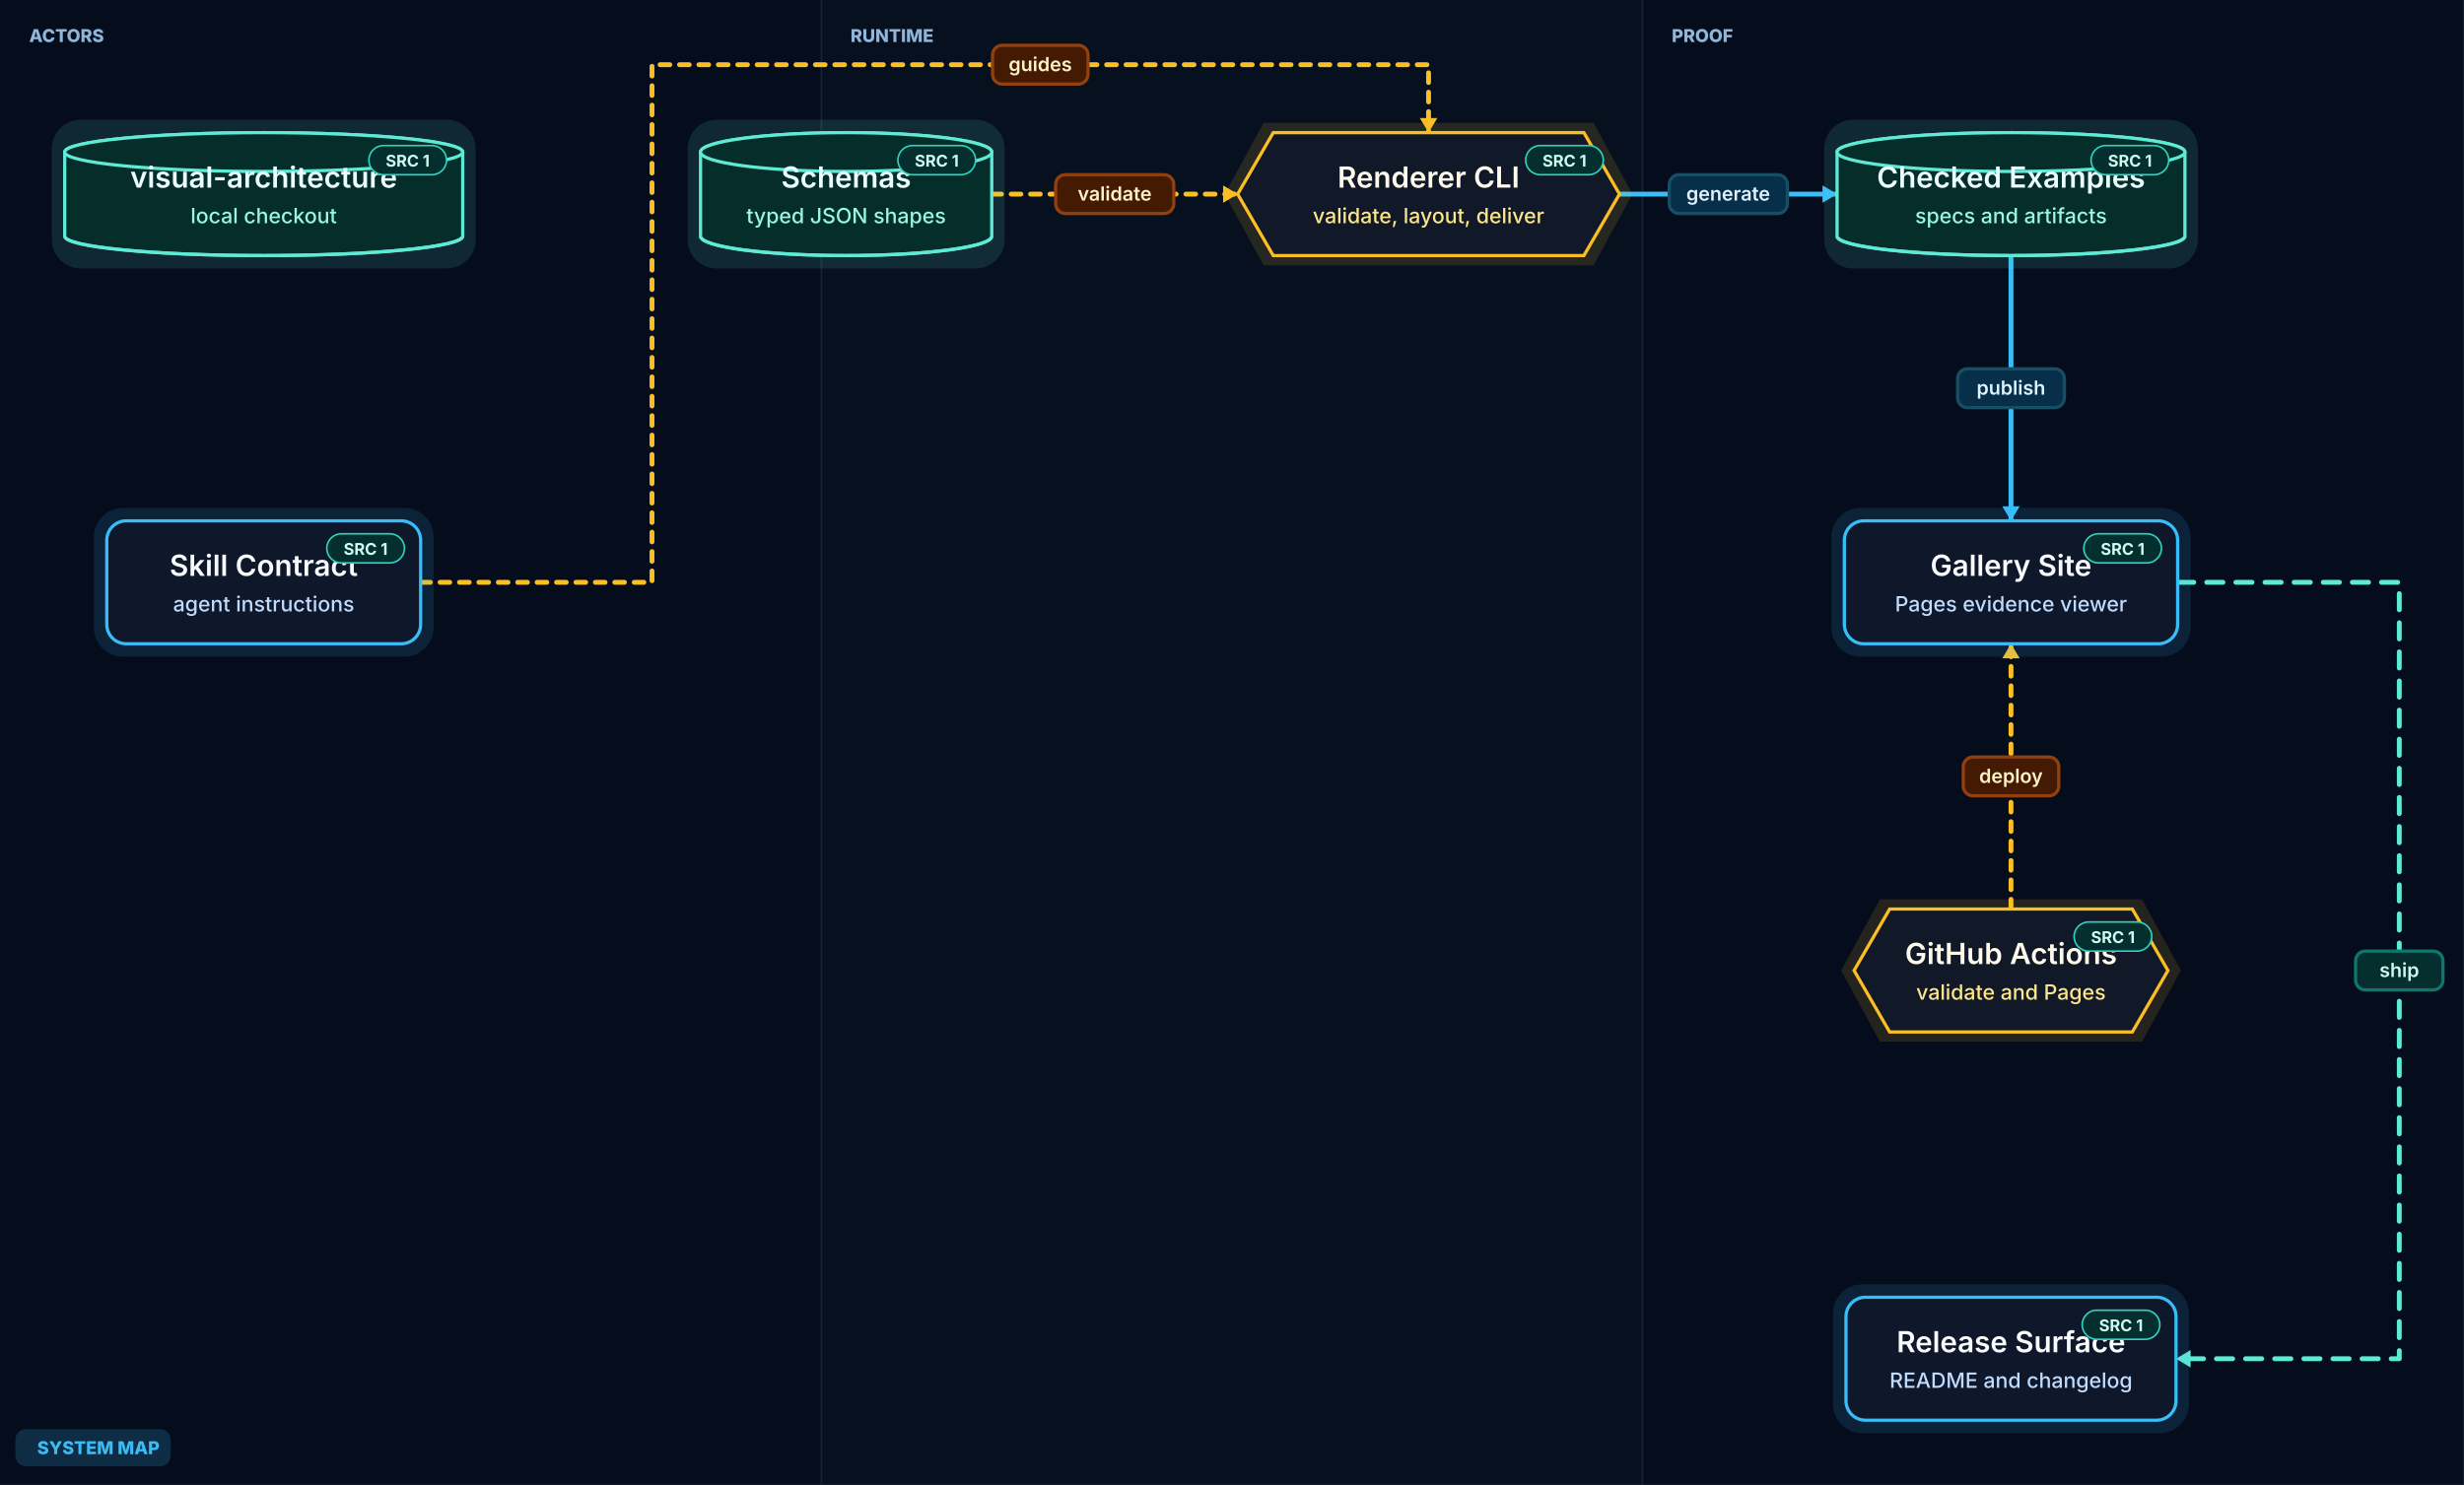
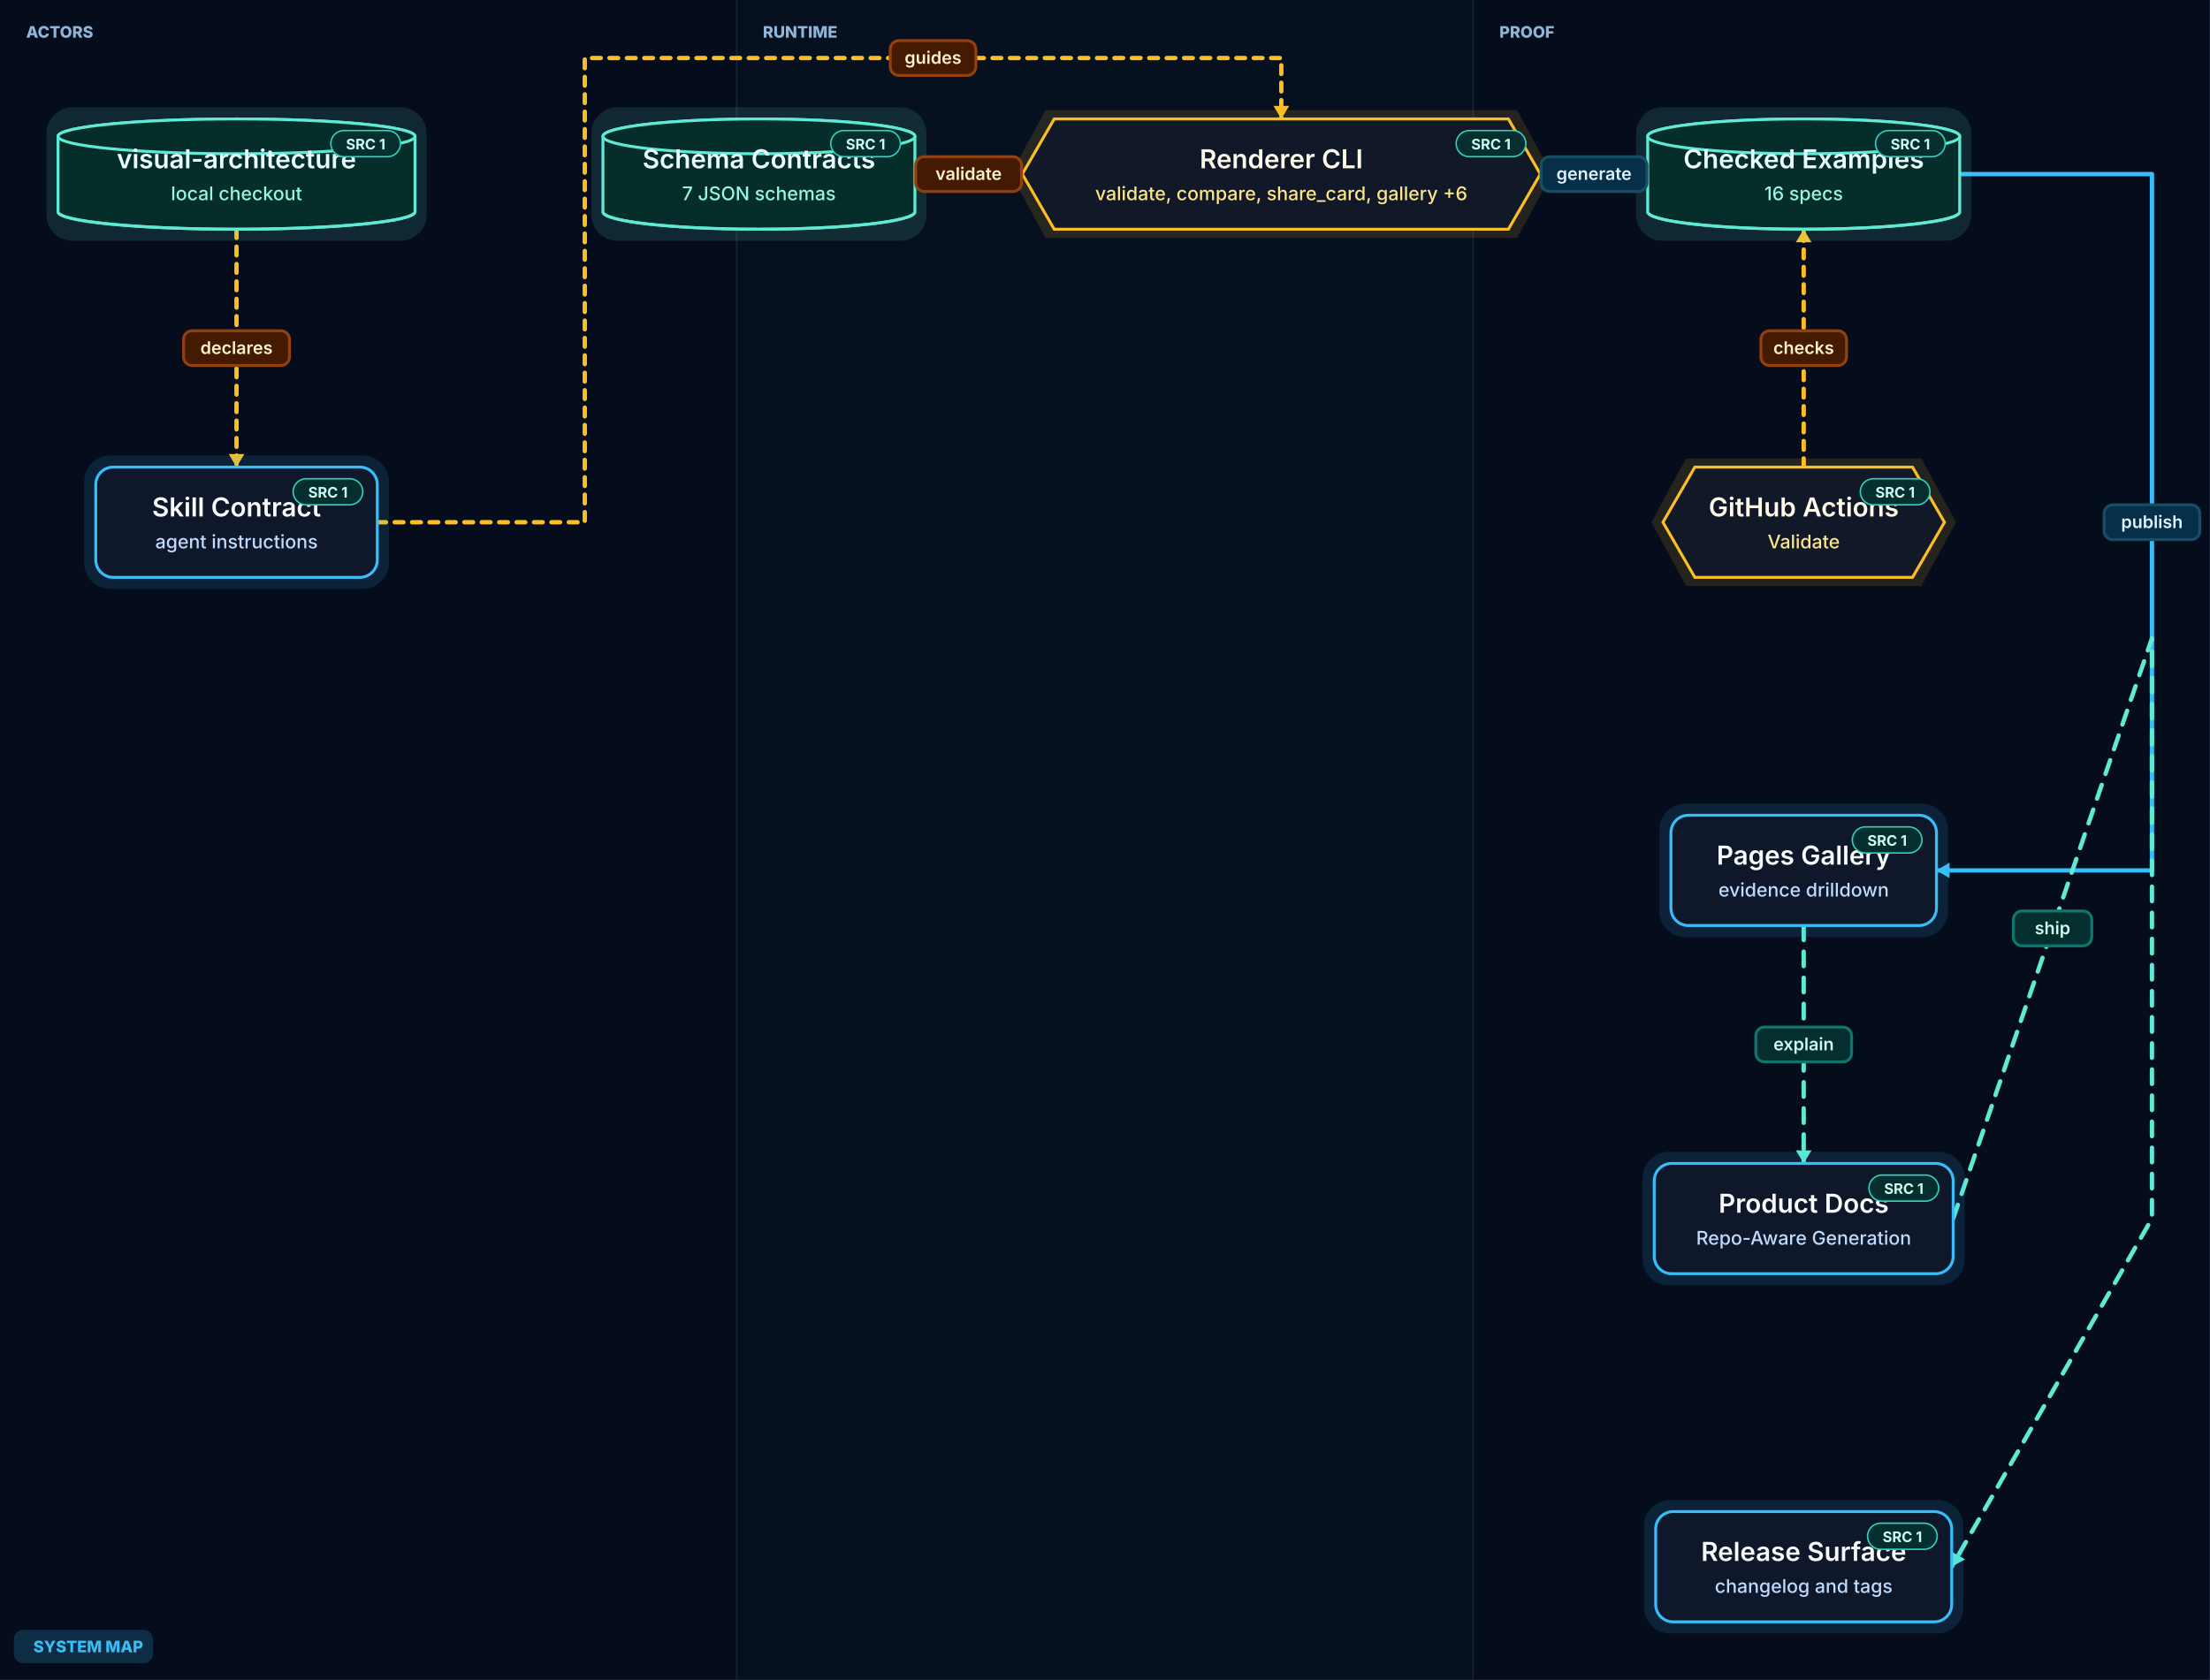
- <svg xmlns="http://www.w3.org/2000/svg" width="1523.0" height="918.0" viewBox="-43.0 40.0 1523.0 918.0" role="img" aria-label="Generated Repo Evidence Map">
+ <svg xmlns="http://www.w3.org/2000/svg" width="1523.0" height="1158.0" viewBox="-43.0 40.0 1523.0 1158.0" role="img" aria-label="Generated Language-Aware Repo Map">
  <defs>
    <pattern id="grid" width="120" height="80" patternUnits="userSpaceOnUse">
      <path d="M 120 0 L 0 0 0 80" fill="none" stroke="#1e293b" stroke-width="1" />
    </pattern>
  </defs>
-   <rect x="-43.0" y="40.0" width="1523.0" height="918.0" fill="#020617" />
+   <rect x="-43.0" y="40.0" width="1523.0" height="1158.0" fill="#020617" />
  <g id="mode-backdrop">
-     <rect x="-43.0" y="40.0" width="507.7" height="918.0" fill="#07111f" opacity="0.55" />
-     <line x1="464.7" y1="40.0" x2="464.7" y2="958.0" stroke="#1f3448" stroke-width="1" opacity="0.7" />
+     <rect x="-43.0" y="40.0" width="507.7" height="1158.0" fill="#07111f" opacity="0.55" />
+     <line x1="464.7" y1="40.0" x2="464.7" y2="1198.0" stroke="#1f3448" stroke-width="1" opacity="0.7" />
    <text x="-25.0" y="66.0" font-family="Inter, ui-sans-serif, system-ui, -apple-system, BlinkMacSystemFont, 'Segoe UI', sans-serif" font-size="11" font-weight="800" fill="#8fb5d9">ACTORS</text>
-     <rect x="464.7" y="40.0" width="507.7" height="918.0" fill="#0b1726" opacity="0.55" />
-     <line x1="972.3" y1="40.0" x2="972.3" y2="958.0" stroke="#1f3448" stroke-width="1" opacity="0.7" />
+     <rect x="464.7" y="40.0" width="507.7" height="1158.0" fill="#0b1726" opacity="0.55" />
+     <line x1="972.3" y1="40.0" x2="972.3" y2="1198.0" stroke="#1f3448" stroke-width="1" opacity="0.7" />
    <text x="482.7" y="66.0" font-family="Inter, ui-sans-serif, system-ui, -apple-system, BlinkMacSystemFont, 'Segoe UI', sans-serif" font-size="11" font-weight="800" fill="#8fb5d9">RUNTIME</text>
-     <rect x="972.3" y="40.0" width="507.7" height="918.0" fill="#07111f" opacity="0.55" />
-     <line x1="1480.0" y1="40.0" x2="1480.0" y2="958.0" stroke="#1f3448" stroke-width="1" opacity="0.7" />
+     <rect x="972.3" y="40.0" width="507.7" height="1158.0" fill="#07111f" opacity="0.55" />
+     <line x1="1480.0" y1="40.0" x2="1480.0" y2="1198.0" stroke="#1f3448" stroke-width="1" opacity="0.7" />
    <text x="990.3" y="66.0" font-family="Inter, ui-sans-serif, system-ui, -apple-system, BlinkMacSystemFont, 'Segoe UI', sans-serif" font-size="11" font-weight="800" fill="#8fb5d9">PROOF</text>
-     <rect x="-33.0" y="924.0" width="95.0" height="22" rx="6" fill="#38bdf8" opacity="0.18" stroke="#38bdf8" stroke-width="1" />
-     <text x="-20.0" y="939.0" font-family="Inter, ui-sans-serif, system-ui, -apple-system, BlinkMacSystemFont, 'Segoe UI', sans-serif" font-size="11" font-weight="800" fill="#38bdf8">SYSTEM MAP</text>
+     <rect x="-33.0" y="1164.0" width="95.0" height="22" rx="6" fill="#38bdf8" opacity="0.18" stroke="#38bdf8" stroke-width="1" />
+     <text x="-20.0" y="1179.0" font-family="Inter, ui-sans-serif, system-ui, -apple-system, BlinkMacSystemFont, 'Segoe UI', sans-serif" font-size="11" font-weight="800" fill="#38bdf8">SYSTEM MAP</text>
  </g>
  <g id="arrows">
+     <path d="M 120.0 198.0 L 120.0 362.0" fill="none" stroke="#fbbf24" stroke-width="3" stroke-linejoin="round" stroke-linecap="round" stroke-dasharray="6 6" />
+     <polygon points="125.4,353.0 120.0,362.0 114.6,353.0" fill="#fbbf24" />
    <path d="M 217.0 400.0 L 360.0 400.0 L 360.0 80.0 L 840.0 80.0 L 840.0 122.0" fill="none" stroke="#fbbf24" stroke-width="3" stroke-linejoin="round" stroke-linecap="round" stroke-dasharray="6 6" />
    <polygon points="845.4,113.0 840.0,122.0 834.6,113.0" fill="#fbbf24" />
-     <path d="M 570.0 160.0 L 722.0 160.0" fill="none" stroke="#fbbf24" stroke-width="3" stroke-linejoin="round" stroke-linecap="round" stroke-dasharray="6 6" />
-     <polygon points="713.0,154.6 722.0,160.0 713.0,165.4" fill="#fbbf24" />
-     <path d="M 958.0 160.0 L 1092.5 160.0" fill="none" stroke="#38bdf8" stroke-width="3" stroke-linejoin="round" stroke-linecap="round" />
+     <path d="M 587.5 160.0 L 661.5 160.0" fill="none" stroke="#fbbf24" stroke-width="3" stroke-linejoin="round" stroke-linecap="round" stroke-dasharray="6 6" />
+     <polygon points="652.5,154.6 661.5,160.0 652.5,165.4" fill="#fbbf24" />
+     <path d="M 1018.5 160.0 L 1092.5 160.0" fill="none" stroke="#38bdf8" stroke-width="3" stroke-linejoin="round" stroke-linecap="round" />
    <polygon points="1083.5,154.6 1092.5,160.0 1083.5,165.4" fill="#38bdf8" />
-     <path d="M 1200.0 198.0 L 1200.0 362.0" fill="none" stroke="#38bdf8" stroke-width="3" stroke-linejoin="round" stroke-linecap="round" />
-     <polygon points="1205.4,353.0 1200.0,362.0 1194.6,353.0" fill="#38bdf8" />
-     <path d="M 1200.0 602.0 L 1200.0 438.0" fill="none" stroke="#fbbf24" stroke-width="3" stroke-linejoin="round" stroke-linecap="round" stroke-dasharray="6 6" />
-     <polygon points="1194.6,447.0 1200.0,438.0 1205.4,447.0" fill="#fbbf24" />
-     <path d="M 1303.0 400.0 L 1440.0 400.0 L 1440.0 880.0 L 1302.0 880.0" fill="none" stroke="#5eead4" stroke-width="3" stroke-linejoin="round" stroke-linecap="round" stroke-dasharray="10 8" />
-     <polygon points="1311.0,885.4 1302.0,880.0 1311.0,874.6" fill="#5eead4" />
+     <path d="M 1200.0 362.0 L 1200.0 198.0" fill="none" stroke="#fbbf24" stroke-width="3" stroke-linejoin="round" stroke-linecap="round" stroke-dasharray="6 6" />
+     <polygon points="1194.6,207.0 1200.0,198.0 1205.4,207.0" fill="#fbbf24" />
+     <path d="M 1307.5 160.0 L 1440.0 160.0 L 1440.0 640.0 L 1291.5 640.0" fill="none" stroke="#38bdf8" stroke-width="3" stroke-linejoin="round" stroke-linecap="round" />
+     <polygon points="1300.5,645.4 1291.5,640.0 1300.5,634.6" fill="#38bdf8" />
+     <path d="M 1200.0 678.0 L 1200.0 842.0" fill="none" stroke="#5eead4" stroke-width="3" stroke-linejoin="round" stroke-linecap="round" stroke-dasharray="10 8" />
+     <polygon points="1205.4,833.0 1200.0,842.0 1194.6,833.0" fill="#5eead4" />
+     <path d="M 1303.0 880.0 L 1440.0 480.0 L 1440.0 880.0 L 1302.0 1120.0" fill="none" stroke="#5eead4" stroke-width="3" stroke-linejoin="round" stroke-linecap="round" stroke-dasharray="10 8" />
+     <polygon points="1311.2,1114.9 1302.0,1120.0 1301.8,1109.5" fill="#5eead4" />
  </g>
  <g id="nodes">
-     <rect x="-11.0" y="114.0" width="262.0" height="92.0" rx="18" fill="#5eead4" opacity="0.13" />
-     <path d="M -3.0 134.0 A 123.0 12.0 0 0 1 243.0 134.0 L 243.0 186.0 A 123.0 12.0 0 0 1 -3.0 186.0 Z" fill="#052e2b" stroke="#5eead4" stroke-width="2" />
-     <ellipse cx="120.0" cy="134.0" rx="123.0" ry="12.0" fill="#052e2b" stroke="#5eead4" stroke-width="2" />
-     <path d="M -3.0 186.0 A 123.0 12.0 0 0 0 243.0 186.0" fill="none" stroke="#5eead4" stroke-width="2" />
-     <rect x="15.0" y="354.0" width="210.0" height="92.0" rx="18" fill="#38bdf8" opacity="0.13" />
-     <rect x="23.0" y="362.0" width="194.0" height="76.0" rx="12" fill="#0f172a" stroke="#38bdf8" stroke-width="2" />
-     <polygon points="738.0,116.0 942.0,116.0 966.0,160.0 942.0,204.0 738.0,204.0 714.0,160.0" fill="#fbbf24" opacity="0.13" />
-     <polygon points="744.0,122.0 936.0,122.0 958.0,160.0 936.0,198.0 744.0,198.0 722.0,160.0" fill="#111827" stroke="#fbbf24" stroke-width="2" />
-     <rect x="382.0" y="114.0" width="196.0" height="92.0" rx="18" fill="#5eead4" opacity="0.13" />
-     <path d="M 390.0 134.0 A 90.0 12.0 0 0 1 570.0 134.0 L 570.0 186.0 A 90.0 12.0 0 0 1 390.0 186.0 Z" fill="#052e2b" stroke="#5eead4" stroke-width="2" />
-     <ellipse cx="480.0" cy="134.0" rx="90.0" ry="12.0" fill="#052e2b" stroke="#5eead4" stroke-width="2" />
-     <path d="M 390.0 186.0 A 90.0 12.0 0 0 0 570.0 186.0" fill="none" stroke="#5eead4" stroke-width="2" />
-     <rect x="1084.5" y="114.0" width="231.0" height="92.0" rx="18" fill="#5eead4" opacity="0.13" />
-     <path d="M 1092.5 134.0 A 107.5 12.0 0 0 1 1307.5 134.0 L 1307.5 186.0 A 107.5 12.0 0 0 1 1092.5 186.0 Z" fill="#052e2b" stroke="#5eead4" stroke-width="2" />
-     <ellipse cx="1200.0" cy="134.0" rx="107.5" ry="12.0" fill="#052e2b" stroke="#5eead4" stroke-width="2" />
-     <path d="M 1092.5 186.0 A 107.5 12.0 0 0 0 1307.5 186.0" fill="none" stroke="#5eead4" stroke-width="2" />
-     <rect x="1089.0" y="354.0" width="222.0" height="92.0" rx="18" fill="#38bdf8" opacity="0.13" />
-     <rect x="1097.0" y="362.0" width="206.0" height="76.0" rx="12" fill="#0f172a" stroke="#38bdf8" stroke-width="2" />
-     <polygon points="1119.0,596.0 1281.0,596.0 1305.0,640.0 1281.0,684.0 1119.0,684.0 1095.0,640.0" fill="#fbbf24" opacity="0.13" />
-     <polygon points="1125.0,602.0 1275.0,602.0 1297.0,640.0 1275.0,678.0 1125.0,678.0 1103.0,640.0" fill="#111827" stroke="#fbbf24" stroke-width="2" />
-     <rect x="1090.0" y="834.0" width="220.0" height="92.0" rx="18" fill="#38bdf8" opacity="0.13" />
-     <rect x="1098.0" y="842.0" width="204.0" height="76.0" rx="12" fill="#0f172a" stroke="#38bdf8" stroke-width="2" />
+     <g class="node-shape" data-node-id="repo">
+       <rect x="-11.0" y="114.0" width="262.0" height="92.0" rx="18" fill="#5eead4" opacity="0.13" />
+       <path d="M -3.0 134.0 A 123.0 12.0 0 0 1 243.0 134.0 L 243.0 186.0 A 123.0 12.0 0 0 1 -3.0 186.0 Z" fill="#052e2b" stroke="#5eead4" stroke-width="2" />
+       <ellipse cx="120.0" cy="134.0" rx="123.0" ry="12.0" fill="#052e2b" stroke="#5eead4" stroke-width="2" />
+       <path d="M -3.0 186.0 A 123.0 12.0 0 0 0 243.0 186.0" fill="none" stroke="#5eead4" stroke-width="2" />
+     </g>
+     <g class="node-shape" data-node-id="contract">
+       <rect x="15.0" y="354.0" width="210.0" height="92.0" rx="18" fill="#38bdf8" opacity="0.13" />
+       <rect x="23.0" y="362.0" width="194.0" height="76.0" rx="12" fill="#0f172a" stroke="#38bdf8" stroke-width="2" />
+     </g>
+     <g class="node-shape" data-node-id="runtime">
+       <polygon points="677.5,116.0 1002.5,116.0 1026.5,160.0 1002.5,204.0 677.5,204.0 653.5,160.0" fill="#fbbf24" opacity="0.13" />
+       <polygon points="683.5,122.0 996.5,122.0 1018.5,160.0 996.5,198.0 683.5,198.0 661.5,160.0" fill="#111827" stroke="#fbbf24" stroke-width="2" />
+     </g>
+     <g class="node-shape" data-node-id="schemas">
+       <rect x="364.5" y="114.0" width="231.0" height="92.0" rx="18" fill="#5eead4" opacity="0.13" />
+       <path d="M 372.5 134.0 A 107.5 12.0 0 0 1 587.5 134.0 L 587.5 186.0 A 107.5 12.0 0 0 1 372.5 186.0 Z" fill="#052e2b" stroke="#5eead4" stroke-width="2" />
+       <ellipse cx="480.0" cy="134.0" rx="107.5" ry="12.0" fill="#052e2b" stroke="#5eead4" stroke-width="2" />
+       <path d="M 372.5 186.0 A 107.5 12.0 0 0 0 587.5 186.0" fill="none" stroke="#5eead4" stroke-width="2" />
+     </g>
+     <g class="node-shape" data-node-id="examples">
+       <rect x="1084.5" y="114.0" width="231.0" height="92.0" rx="18" fill="#5eead4" opacity="0.13" />
+       <path d="M 1092.5 134.0 A 107.5 12.0 0 0 1 1307.5 134.0 L 1307.5 186.0 A 107.5 12.0 0 0 1 1092.5 186.0 Z" fill="#052e2b" stroke="#5eead4" stroke-width="2" />
+       <ellipse cx="1200.0" cy="134.0" rx="107.5" ry="12.0" fill="#052e2b" stroke="#5eead4" stroke-width="2" />
+       <path d="M 1092.5 186.0 A 107.5 12.0 0 0 0 1307.5 186.0" fill="none" stroke="#5eead4" stroke-width="2" />
+     </g>
+     <g class="node-shape" data-node-id="ci">
+       <polygon points="1119.0,356.0 1281.0,356.0 1305.0,400.0 1281.0,444.0 1119.0,444.0 1095.0,400.0" fill="#fbbf24" opacity="0.13" />
+       <polygon points="1125.0,362.0 1275.0,362.0 1297.0,400.0 1275.0,438.0 1125.0,438.0 1103.0,400.0" fill="#111827" stroke="#fbbf24" stroke-width="2" />
+     </g>
+     <g class="node-shape" data-node-id="gallery">
+       <rect x="1100.5" y="594.0" width="199.0" height="92.0" rx="18" fill="#38bdf8" opacity="0.13" />
+       <rect x="1108.5" y="602.0" width="183.0" height="76.0" rx="12" fill="#0f172a" stroke="#38bdf8" stroke-width="2" />
+     </g>
+     <g class="node-shape" data-node-id="docs">
+       <rect x="1089.0" y="834.0" width="222.0" height="92.0" rx="18" fill="#38bdf8" opacity="0.13" />
+       <rect x="1097.0" y="842.0" width="206.0" height="76.0" rx="12" fill="#0f172a" stroke="#38bdf8" stroke-width="2" />
+     </g>
+     <g class="node-shape" data-node-id="release">
+       <rect x="1090.0" y="1074.0" width="220.0" height="92.0" rx="18" fill="#38bdf8" opacity="0.13" />
+       <rect x="1098.0" y="1082.0" width="204.0" height="76.0" rx="12" fill="#0f172a" stroke="#38bdf8" stroke-width="2" />
+     </g>
  </g>
  <g id="labels">
+     <rect x="83.5" y="268.0" width="73.0" height="24.0" rx="6" fill="#451a03" stroke="#92400e" stroke-width="2" />
+     <text x="120.0" y="284.0" text-anchor="middle" font-family="Inter, ui-sans-serif, system-ui, -apple-system, BlinkMacSystemFont, 'Segoe UI', sans-serif" font-size="12" font-weight="600" fill="#fef3c7">declares</text>
    <rect x="570.5" y="68.0" width="59.0" height="24.0" rx="6" fill="#451a03" stroke="#92400e" stroke-width="2" />
    <text x="600.0" y="84.0" text-anchor="middle" font-family="Inter, ui-sans-serif, system-ui, -apple-system, BlinkMacSystemFont, 'Segoe UI', sans-serif" font-size="12" font-weight="600" fill="#fef3c7">guides</text>
-     <rect x="609.5" y="148.0" width="73.0" height="24.0" rx="6" fill="#451a03" stroke="#92400e" stroke-width="2" />
-     <text x="646.0" y="164.0" text-anchor="middle" font-family="Inter, ui-sans-serif, system-ui, -apple-system, BlinkMacSystemFont, 'Segoe UI', sans-serif" font-size="12" font-weight="600" fill="#fef3c7">validate</text>
-     <rect x="988.8" y="148.0" width="73.0" height="24.0" rx="6" fill="#082f49" stroke="#164e63" stroke-width="2" />
-     <text x="1025.2" y="164.0" text-anchor="middle" font-family="Inter, ui-sans-serif, system-ui, -apple-system, BlinkMacSystemFont, 'Segoe UI', sans-serif" font-size="12" font-weight="600" fill="#e0f2fe">generate</text>
-     <rect x="1167.0" y="268.0" width="66.0" height="24.0" rx="6" fill="#082f49" stroke="#164e63" stroke-width="2" />
-     <text x="1200.0" y="284.0" text-anchor="middle" font-family="Inter, ui-sans-serif, system-ui, -apple-system, BlinkMacSystemFont, 'Segoe UI', sans-serif" font-size="12" font-weight="600" fill="#e0f2fe">publish</text>
-     <rect x="1170.5" y="508.0" width="59.0" height="24.0" rx="6" fill="#451a03" stroke="#92400e" stroke-width="2" />
-     <text x="1200.0" y="524.0" text-anchor="middle" font-family="Inter, ui-sans-serif, system-ui, -apple-system, BlinkMacSystemFont, 'Segoe UI', sans-serif" font-size="12" font-weight="600" fill="#fef3c7">deploy</text>
-     <rect x="1413.0" y="628.0" width="54.0" height="24.0" rx="6" fill="#042f2e" stroke="#0f766e" stroke-width="2" />
-     <text x="1440.0" y="644.0" text-anchor="middle" font-family="Inter, ui-sans-serif, system-ui, -apple-system, BlinkMacSystemFont, 'Segoe UI', sans-serif" font-size="12" font-weight="600" fill="#ccfbf1">ship</text>
+     <rect x="588.0" y="148.0" width="73.0" height="24.0" rx="6" fill="#451a03" stroke="#92400e" stroke-width="2" />
+     <text x="624.5" y="164.0" text-anchor="middle" font-family="Inter, ui-sans-serif, system-ui, -apple-system, BlinkMacSystemFont, 'Segoe UI', sans-serif" font-size="12" font-weight="600" fill="#fef3c7">validate</text>
+     <rect x="1019.0" y="148.0" width="73.0" height="24.0" rx="6" fill="#082f49" stroke="#164e63" stroke-width="2" />
+     <text x="1055.5" y="164.0" text-anchor="middle" font-family="Inter, ui-sans-serif, system-ui, -apple-system, BlinkMacSystemFont, 'Segoe UI', sans-serif" font-size="12" font-weight="600" fill="#e0f2fe">generate</text>
+     <rect x="1170.5" y="268.0" width="59.0" height="24.0" rx="6" fill="#451a03" stroke="#92400e" stroke-width="2" />
+     <text x="1200.0" y="284.0" text-anchor="middle" font-family="Inter, ui-sans-serif, system-ui, -apple-system, BlinkMacSystemFont, 'Segoe UI', sans-serif" font-size="12" font-weight="600" fill="#fef3c7">checks</text>
+     <rect x="1407.0" y="388.0" width="66.0" height="24.0" rx="6" fill="#082f49" stroke="#164e63" stroke-width="2" />
+     <text x="1440.0" y="404.0" text-anchor="middle" font-family="Inter, ui-sans-serif, system-ui, -apple-system, BlinkMacSystemFont, 'Segoe UI', sans-serif" font-size="12" font-weight="600" fill="#e0f2fe">publish</text>
+     <rect x="1167.0" y="748.0" width="66.0" height="24.0" rx="6" fill="#042f2e" stroke="#0f766e" stroke-width="2" />
+     <text x="1200.0" y="764.0" text-anchor="middle" font-family="Inter, ui-sans-serif, system-ui, -apple-system, BlinkMacSystemFont, 'Segoe UI', sans-serif" font-size="12" font-weight="600" fill="#ccfbf1">explain</text>
+     <rect x="1344.5" y="668.0" width="54.0" height="24.0" rx="6" fill="#042f2e" stroke="#0f766e" stroke-width="2" />
+     <text x="1371.5" y="684.0" text-anchor="middle" font-family="Inter, ui-sans-serif, system-ui, -apple-system, BlinkMacSystemFont, 'Segoe UI', sans-serif" font-size="12" font-weight="600" fill="#ccfbf1">ship</text>
    <text x="120.0" y="156.0" text-anchor="middle" font-family="Inter, ui-sans-serif, system-ui, -apple-system, BlinkMacSystemFont, 'Segoe UI', sans-serif" font-size="18" font-weight="600" fill="#ecfeff">visual-architecture</text>
    <text x="120.0" y="178.0" text-anchor="middle" font-family="Inter, ui-sans-serif, system-ui, -apple-system, BlinkMacSystemFont, 'Segoe UI', sans-serif" font-size="13" font-weight="500" fill="#99f6e4">local checkout</text>
    <rect x="185.0" y="130.0" width="48.0" height="18" rx="9" fill="#042f2e" stroke="#2dd4bf" stroke-width="1" />
    <text x="209.0" y="143.0" text-anchor="middle" font-family="Inter, ui-sans-serif, system-ui, -apple-system, BlinkMacSystemFont, 'Segoe UI', sans-serif" font-size="10" font-weight="700" fill="#ccfbf1">SRC 1</text>
    <text x="120.0" y="396.0" text-anchor="middle" font-family="Inter, ui-sans-serif, system-ui, -apple-system, BlinkMacSystemFont, 'Segoe UI', sans-serif" font-size="18" font-weight="600" fill="#f8fafc">Skill Contract</text>
    <text x="120.0" y="418.0" text-anchor="middle" font-family="Inter, ui-sans-serif, system-ui, -apple-system, BlinkMacSystemFont, 'Segoe UI', sans-serif" font-size="13" font-weight="500" fill="#bfdbfe">agent instructions</text>
    <rect x="159.0" y="370.0" width="48.0" height="18" rx="9" fill="#042f2e" stroke="#2dd4bf" stroke-width="1" />
    <text x="183.0" y="383.0" text-anchor="middle" font-family="Inter, ui-sans-serif, system-ui, -apple-system, BlinkMacSystemFont, 'Segoe UI', sans-serif" font-size="10" font-weight="700" fill="#ccfbf1">SRC 1</text>
    <text x="840.0" y="156.0" text-anchor="middle" font-family="Inter, ui-sans-serif, system-ui, -apple-system, BlinkMacSystemFont, 'Segoe UI', sans-serif" font-size="18" font-weight="600" fill="#fffbeb">Renderer CLI</text>
-     <text x="840.0" y="178.0" text-anchor="middle" font-family="Inter, ui-sans-serif, system-ui, -apple-system, BlinkMacSystemFont, 'Segoe UI', sans-serif" font-size="13" font-weight="500" fill="#fde68a">validate, layout, deliver</text>
-     <rect x="900.0" y="130.0" width="48.0" height="18" rx="9" fill="#042f2e" stroke="#2dd4bf" stroke-width="1" />
-     <text x="924.0" y="143.0" text-anchor="middle" font-family="Inter, ui-sans-serif, system-ui, -apple-system, BlinkMacSystemFont, 'Segoe UI', sans-serif" font-size="10" font-weight="700" fill="#ccfbf1">SRC 1</text>
-     <text x="480.0" y="156.0" text-anchor="middle" font-family="Inter, ui-sans-serif, system-ui, -apple-system, BlinkMacSystemFont, 'Segoe UI', sans-serif" font-size="18" font-weight="600" fill="#ecfeff">Schemas</text>
-     <text x="480.0" y="178.0" text-anchor="middle" font-family="Inter, ui-sans-serif, system-ui, -apple-system, BlinkMacSystemFont, 'Segoe UI', sans-serif" font-size="13" font-weight="500" fill="#99f6e4">typed JSON shapes</text>
-     <rect x="512.0" y="130.0" width="48.0" height="18" rx="9" fill="#042f2e" stroke="#2dd4bf" stroke-width="1" />
-     <text x="536.0" y="143.0" text-anchor="middle" font-family="Inter, ui-sans-serif, system-ui, -apple-system, BlinkMacSystemFont, 'Segoe UI', sans-serif" font-size="10" font-weight="700" fill="#ccfbf1">SRC 1</text>
+     <text x="840.0" y="178.0" text-anchor="middle" font-family="Inter, ui-sans-serif, system-ui, -apple-system, BlinkMacSystemFont, 'Segoe UI', sans-serif" font-size="13" font-weight="500" fill="#fde68a">validate, compare, share_card, gallery +6</text>
+     <rect x="960.5" y="130.0" width="48.0" height="18" rx="9" fill="#042f2e" stroke="#2dd4bf" stroke-width="1" />
+     <text x="984.5" y="143.0" text-anchor="middle" font-family="Inter, ui-sans-serif, system-ui, -apple-system, BlinkMacSystemFont, 'Segoe UI', sans-serif" font-size="10" font-weight="700" fill="#ccfbf1">SRC 1</text>
+     <text x="480.0" y="156.0" text-anchor="middle" font-family="Inter, ui-sans-serif, system-ui, -apple-system, BlinkMacSystemFont, 'Segoe UI', sans-serif" font-size="18" font-weight="600" fill="#ecfeff">Schema Contracts</text>
+     <text x="480.0" y="178.0" text-anchor="middle" font-family="Inter, ui-sans-serif, system-ui, -apple-system, BlinkMacSystemFont, 'Segoe UI', sans-serif" font-size="13" font-weight="500" fill="#99f6e4">7 JSON schemas</text>
+     <rect x="529.5" y="130.0" width="48.0" height="18" rx="9" fill="#042f2e" stroke="#2dd4bf" stroke-width="1" />
+     <text x="553.5" y="143.0" text-anchor="middle" font-family="Inter, ui-sans-serif, system-ui, -apple-system, BlinkMacSystemFont, 'Segoe UI', sans-serif" font-size="10" font-weight="700" fill="#ccfbf1">SRC 1</text>
    <text x="1200.0" y="156.0" text-anchor="middle" font-family="Inter, ui-sans-serif, system-ui, -apple-system, BlinkMacSystemFont, 'Segoe UI', sans-serif" font-size="18" font-weight="600" fill="#ecfeff">Checked Examples</text>
-     <text x="1200.0" y="178.0" text-anchor="middle" font-family="Inter, ui-sans-serif, system-ui, -apple-system, BlinkMacSystemFont, 'Segoe UI', sans-serif" font-size="13" font-weight="500" fill="#99f6e4">specs and artifacts</text>
+     <text x="1200.0" y="178.0" text-anchor="middle" font-family="Inter, ui-sans-serif, system-ui, -apple-system, BlinkMacSystemFont, 'Segoe UI', sans-serif" font-size="13" font-weight="500" fill="#99f6e4">16 specs</text>
    <rect x="1249.5" y="130.0" width="48.0" height="18" rx="9" fill="#042f2e" stroke="#2dd4bf" stroke-width="1" />
    <text x="1273.5" y="143.0" text-anchor="middle" font-family="Inter, ui-sans-serif, system-ui, -apple-system, BlinkMacSystemFont, 'Segoe UI', sans-serif" font-size="10" font-weight="700" fill="#ccfbf1">SRC 1</text>
-     <text x="1200.0" y="396.0" text-anchor="middle" font-family="Inter, ui-sans-serif, system-ui, -apple-system, BlinkMacSystemFont, 'Segoe UI', sans-serif" font-size="18" font-weight="600" fill="#f8fafc">Gallery Site</text>
-     <text x="1200.0" y="418.0" text-anchor="middle" font-family="Inter, ui-sans-serif, system-ui, -apple-system, BlinkMacSystemFont, 'Segoe UI', sans-serif" font-size="13" font-weight="500" fill="#bfdbfe">Pages evidence viewer</text>
-     <rect x="1245.0" y="370.0" width="48.0" height="18" rx="9" fill="#042f2e" stroke="#2dd4bf" stroke-width="1" />
-     <text x="1269.0" y="383.0" text-anchor="middle" font-family="Inter, ui-sans-serif, system-ui, -apple-system, BlinkMacSystemFont, 'Segoe UI', sans-serif" font-size="10" font-weight="700" fill="#ccfbf1">SRC 1</text>
-     <text x="1200.0" y="636.0" text-anchor="middle" font-family="Inter, ui-sans-serif, system-ui, -apple-system, BlinkMacSystemFont, 'Segoe UI', sans-serif" font-size="18" font-weight="600" fill="#fffbeb">GitHub Actions</text>
-     <text x="1200.0" y="658.0" text-anchor="middle" font-family="Inter, ui-sans-serif, system-ui, -apple-system, BlinkMacSystemFont, 'Segoe UI', sans-serif" font-size="13" font-weight="500" fill="#fde68a">validate and Pages</text>
-     <rect x="1239.0" y="610.0" width="48.0" height="18" rx="9" fill="#042f2e" stroke="#2dd4bf" stroke-width="1" />
-     <text x="1263.0" y="623.0" text-anchor="middle" font-family="Inter, ui-sans-serif, system-ui, -apple-system, BlinkMacSystemFont, 'Segoe UI', sans-serif" font-size="10" font-weight="700" fill="#ccfbf1">SRC 1</text>
-     <text x="1200.0" y="876.0" text-anchor="middle" font-family="Inter, ui-sans-serif, system-ui, -apple-system, BlinkMacSystemFont, 'Segoe UI', sans-serif" font-size="18" font-weight="600" fill="#f8fafc">Release Surface</text>
-     <text x="1200.0" y="898.0" text-anchor="middle" font-family="Inter, ui-sans-serif, system-ui, -apple-system, BlinkMacSystemFont, 'Segoe UI', sans-serif" font-size="13" font-weight="500" fill="#bfdbfe">README and changelog</text>
-     <rect x="1244.0" y="850.0" width="48.0" height="18" rx="9" fill="#042f2e" stroke="#2dd4bf" stroke-width="1" />
-     <text x="1268.0" y="863.0" text-anchor="middle" font-family="Inter, ui-sans-serif, system-ui, -apple-system, BlinkMacSystemFont, 'Segoe UI', sans-serif" font-size="10" font-weight="700" fill="#ccfbf1">SRC 1</text>
+     <text x="1200.0" y="396.0" text-anchor="middle" font-family="Inter, ui-sans-serif, system-ui, -apple-system, BlinkMacSystemFont, 'Segoe UI', sans-serif" font-size="18" font-weight="600" fill="#fffbeb">GitHub Actions</text>
+     <text x="1200.0" y="418.0" text-anchor="middle" font-family="Inter, ui-sans-serif, system-ui, -apple-system, BlinkMacSystemFont, 'Segoe UI', sans-serif" font-size="13" font-weight="500" fill="#fde68a">Validate</text>
+     <rect x="1239.0" y="370.0" width="48.0" height="18" rx="9" fill="#042f2e" stroke="#2dd4bf" stroke-width="1" />
+     <text x="1263.0" y="383.0" text-anchor="middle" font-family="Inter, ui-sans-serif, system-ui, -apple-system, BlinkMacSystemFont, 'Segoe UI', sans-serif" font-size="10" font-weight="700" fill="#ccfbf1">SRC 1</text>
+     <text x="1200.0" y="636.0" text-anchor="middle" font-family="Inter, ui-sans-serif, system-ui, -apple-system, BlinkMacSystemFont, 'Segoe UI', sans-serif" font-size="18" font-weight="600" fill="#f8fafc">Pages Gallery</text>
+     <text x="1200.0" y="658.0" text-anchor="middle" font-family="Inter, ui-sans-serif, system-ui, -apple-system, BlinkMacSystemFont, 'Segoe UI', sans-serif" font-size="13" font-weight="500" fill="#bfdbfe">evidence drilldown</text>
+     <rect x="1233.5" y="610.0" width="48.0" height="18" rx="9" fill="#042f2e" stroke="#2dd4bf" stroke-width="1" />
+     <text x="1257.5" y="623.0" text-anchor="middle" font-family="Inter, ui-sans-serif, system-ui, -apple-system, BlinkMacSystemFont, 'Segoe UI', sans-serif" font-size="10" font-weight="700" fill="#ccfbf1">SRC 1</text>
+     <text x="1200.0" y="876.0" text-anchor="middle" font-family="Inter, ui-sans-serif, system-ui, -apple-system, BlinkMacSystemFont, 'Segoe UI', sans-serif" font-size="18" font-weight="600" fill="#f8fafc">Product Docs</text>
+     <text x="1200.0" y="898.0" text-anchor="middle" font-family="Inter, ui-sans-serif, system-ui, -apple-system, BlinkMacSystemFont, 'Segoe UI', sans-serif" font-size="13" font-weight="500" fill="#bfdbfe">Repo-Aware Generation</text>
+     <rect x="1245.0" y="850.0" width="48.0" height="18" rx="9" fill="#042f2e" stroke="#2dd4bf" stroke-width="1" />
+     <text x="1269.0" y="863.0" text-anchor="middle" font-family="Inter, ui-sans-serif, system-ui, -apple-system, BlinkMacSystemFont, 'Segoe UI', sans-serif" font-size="10" font-weight="700" fill="#ccfbf1">SRC 1</text>
+     <text x="1200.0" y="1116.0" text-anchor="middle" font-family="Inter, ui-sans-serif, system-ui, -apple-system, BlinkMacSystemFont, 'Segoe UI', sans-serif" font-size="18" font-weight="600" fill="#f8fafc">Release Surface</text>
+     <text x="1200.0" y="1138.0" text-anchor="middle" font-family="Inter, ui-sans-serif, system-ui, -apple-system, BlinkMacSystemFont, 'Segoe UI', sans-serif" font-size="13" font-weight="500" fill="#bfdbfe">changelog and tags</text>
+     <rect x="1244.0" y="1090.0" width="48.0" height="18" rx="9" fill="#042f2e" stroke="#2dd4bf" stroke-width="1" />
+     <text x="1268.0" y="1103.0" text-anchor="middle" font-family="Inter, ui-sans-serif, system-ui, -apple-system, BlinkMacSystemFont, 'Segoe UI', sans-serif" font-size="10" font-weight="700" fill="#ccfbf1">SRC 1</text>
  </g>
</svg>
